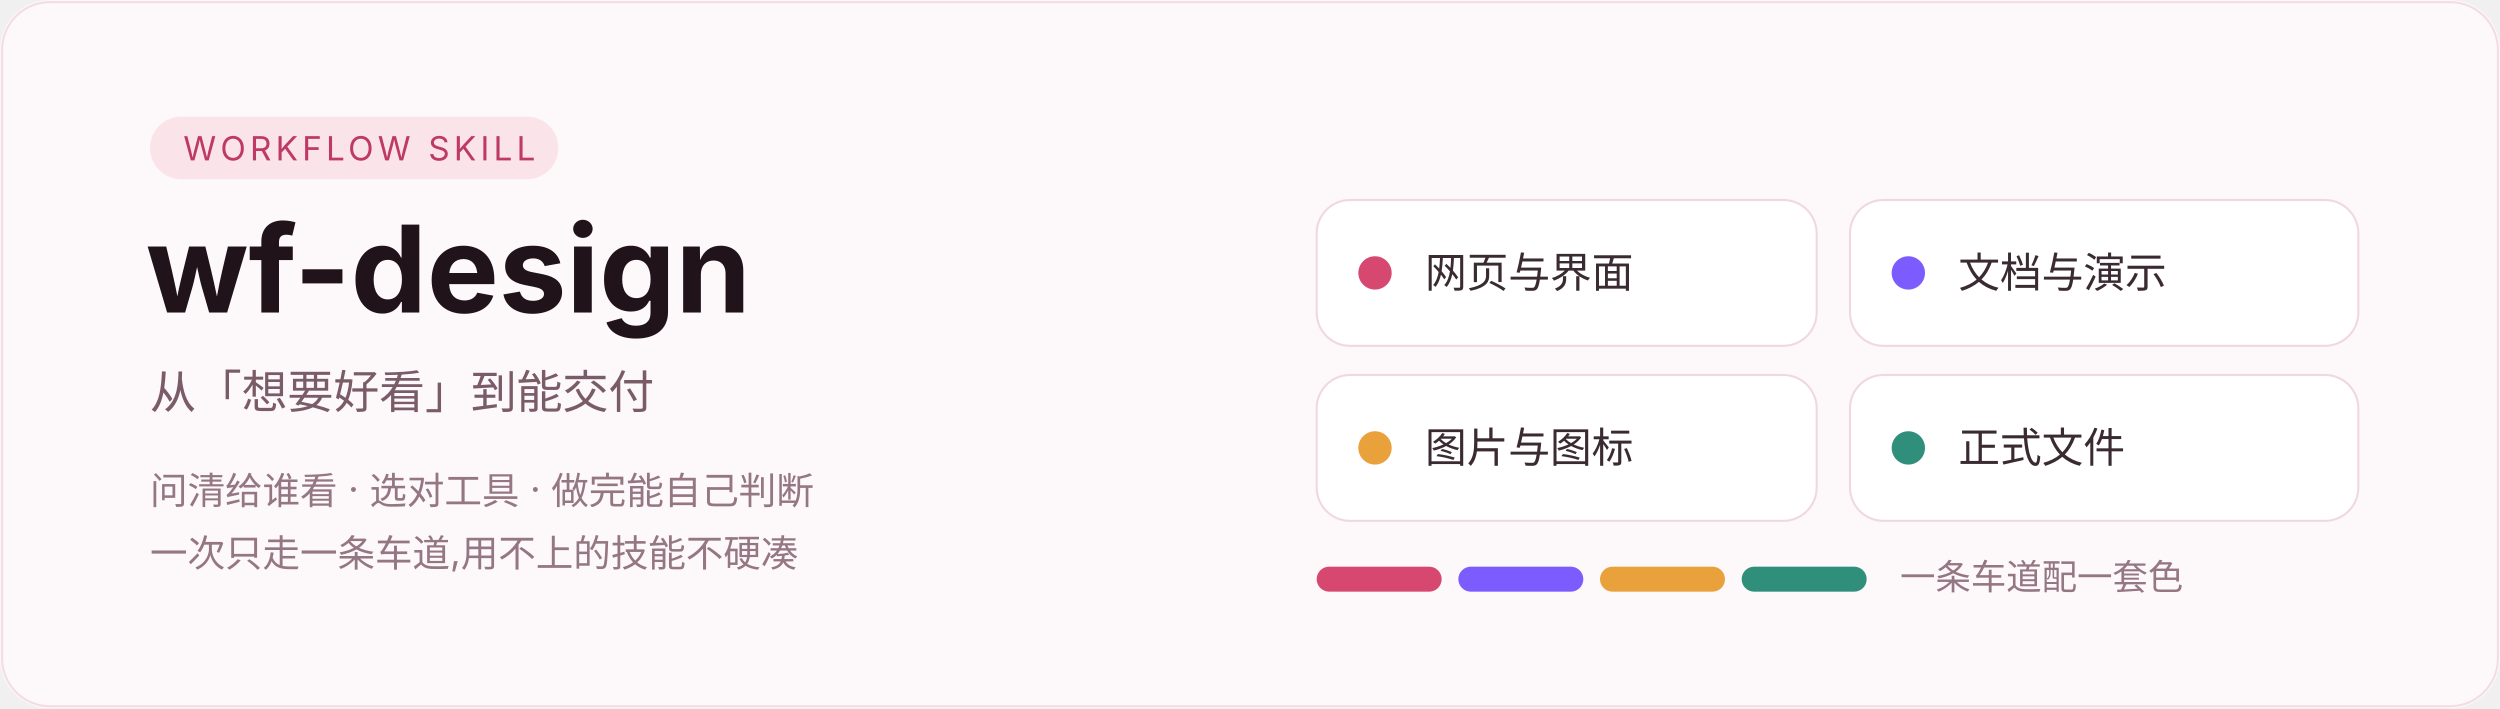
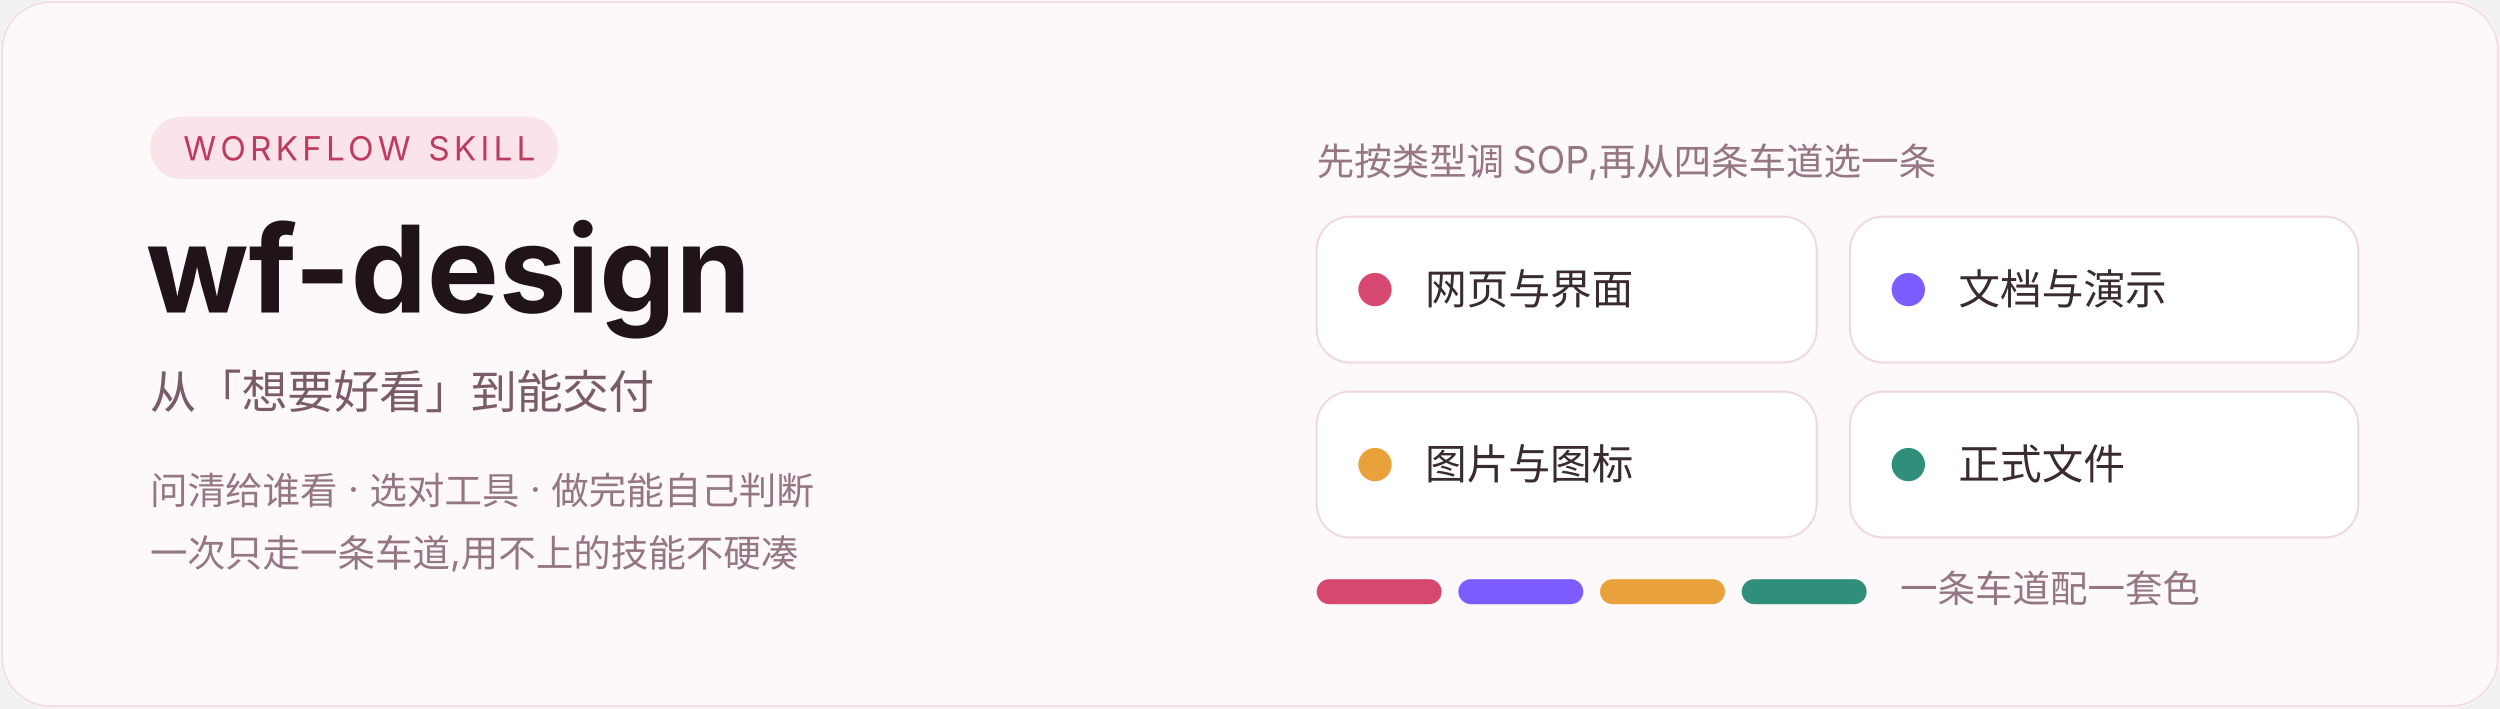
- <svg xmlns="http://www.w3.org/2000/svg" viewBox="0 0 1200 340" width="1200" height="340" role="img" aria-label="wf-design:从想要好看到能交付">
+ <svg xmlns="http://www.w3.org/2000/svg" viewBox="0 0 1200 340" width="1200" height="340" role="img" aria-labelledby="hero-title hero-desc">
  <rect width="1200" height="340" rx="24" fill="#FDF8FA" />
  <rect x="1" y="1" width="1198" height="338" rx="23" fill="none" stroke="#F2DDE4" />
  <rect x="72" y="56" width="196" height="30" rx="15" fill="#FBE3EA" />
  <text x="88" y="77" font-family="-apple-system, 'Segoe UI', 'Noto Sans SC', 'Microsoft YaHei', sans-serif" font-size="16" letter-spacing="2" fill="#BE3A62">WORKFLOW SKILL</text>
  <text x="70" y="150" font-family="-apple-system, 'Segoe UI', 'Noto Sans SC', 'Microsoft YaHei', sans-serif" font-size="58" font-weight="700" fill="#20131A">wf-design</text>
  <text x="72" y="196" font-family="-apple-system, 'Segoe UI', 'Noto Sans SC', 'Microsoft YaHei', sans-serif" font-size="22" fill="#7A5B68">从「想要好看」到能交付</text>
  <text x="72" y="242" font-family="-apple-system, 'Segoe UI', 'Noto Sans SC', 'Microsoft YaHei', sans-serif" font-size="18" fill="#957683">问清给谁看 · 选对工具 · 做完能自己判断</text>
  <text x="72" y="272" font-family="-apple-system, 'Segoe UI', 'Noto Sans SC', 'Microsoft YaHei', sans-serif" font-size="18" fill="#957683">一次只走一条车道,用不上的技能不硬凑</text>
  <g font-family="-apple-system, 'Segoe UI', 'Noto Sans SC', 'Microsoft YaHei', sans-serif">
-     <rect x="632" y="96" width="240" height="70" rx="16" fill="#FFFFFF" stroke="#F0D8E0" />
-     <circle cx="660" cy="131" r="8" fill="#D6486F" />
-     <text x="684" y="138" font-size="20" fill="#3A2A31">网页与界面</text>
-     <rect x="888" y="96" width="244" height="70" rx="16" fill="#FFFFFF" stroke="#F0D8E0" />
-     <circle cx="916" cy="131" r="8" fill="#7C5CFF" />
-     <text x="940" y="138" font-size="20" fill="#3A2A31">文档与演示</text>
-     <rect x="632" y="180" width="240" height="70" rx="16" fill="#FFFFFF" stroke="#F0D8E0" />
-     <circle cx="660" cy="215" r="8" fill="#E9A13B" />
-     <text x="684" y="222" font-size="20" fill="#3A2A31">图片与图标</text>
-     <rect x="888" y="180" width="244" height="70" rx="16" fill="#FFFFFF" stroke="#F0D8E0" />
-     <circle cx="916" cy="215" r="8" fill="#2F8F7A" />
-     <text x="940" y="222" font-size="20" fill="#3A2A31">正式文件</text>
-     <rect x="632" y="272" width="60" height="12" rx="6" fill="#D6486F" />
-     <rect x="700" y="272" width="60" height="12" rx="6" fill="#7C5CFF" />
-     <rect x="768" y="272" width="60" height="12" rx="6" fill="#E9A13B" />
-     <rect x="836" y="272" width="60" height="12" rx="6" fill="#2F8F7A" />
-     <text x="912" y="283" font-size="17" fill="#957683">一条车道配一套色</text>
+     <text x="632" y="84" font-size="18" fill="#957683">先按类型调 SOP,再从四条车道选一条</text>
+     <rect x="632" y="104" width="240" height="70" rx="16" fill="#FFFFFF" stroke="#F0D8E0" />
+     <circle cx="660" cy="139" r="8" fill="#D6486F" />
+     <text x="684" y="146" font-size="20" fill="#3A2A31">网页与界面</text>
+     <rect x="888" y="104" width="244" height="70" rx="16" fill="#FFFFFF" stroke="#F0D8E0" />
+     <circle cx="916" cy="139" r="8" fill="#7C5CFF" />
+     <text x="940" y="146" font-size="20" fill="#3A2A31">文档与演示</text>
+     <rect x="632" y="188" width="240" height="70" rx="16" fill="#FFFFFF" stroke="#F0D8E0" />
+     <circle cx="660" cy="223" r="8" fill="#E9A13B" />
+     <text x="684" y="230" font-size="20" fill="#3A2A31">图片与图标</text>
+     <rect x="888" y="188" width="244" height="70" rx="16" fill="#FFFFFF" stroke="#F0D8E0" />
+     <circle cx="916" cy="223" r="8" fill="#2F8F7A" />
+     <text x="940" y="230" font-size="20" fill="#3A2A31">正式文件</text>
+     <rect x="632" y="278" width="60" height="12" rx="6" fill="#D6486F" />
+     <rect x="700" y="278" width="60" height="12" rx="6" fill="#7C5CFF" />
+     <rect x="768" y="278" width="60" height="12" rx="6" fill="#E9A13B" />
+     <rect x="836" y="278" width="60" height="12" rx="6" fill="#2F8F7A" />
+     <text x="912" y="289" font-size="18" fill="#957683">一条车道配一套色</text>
  </g>
</svg>
